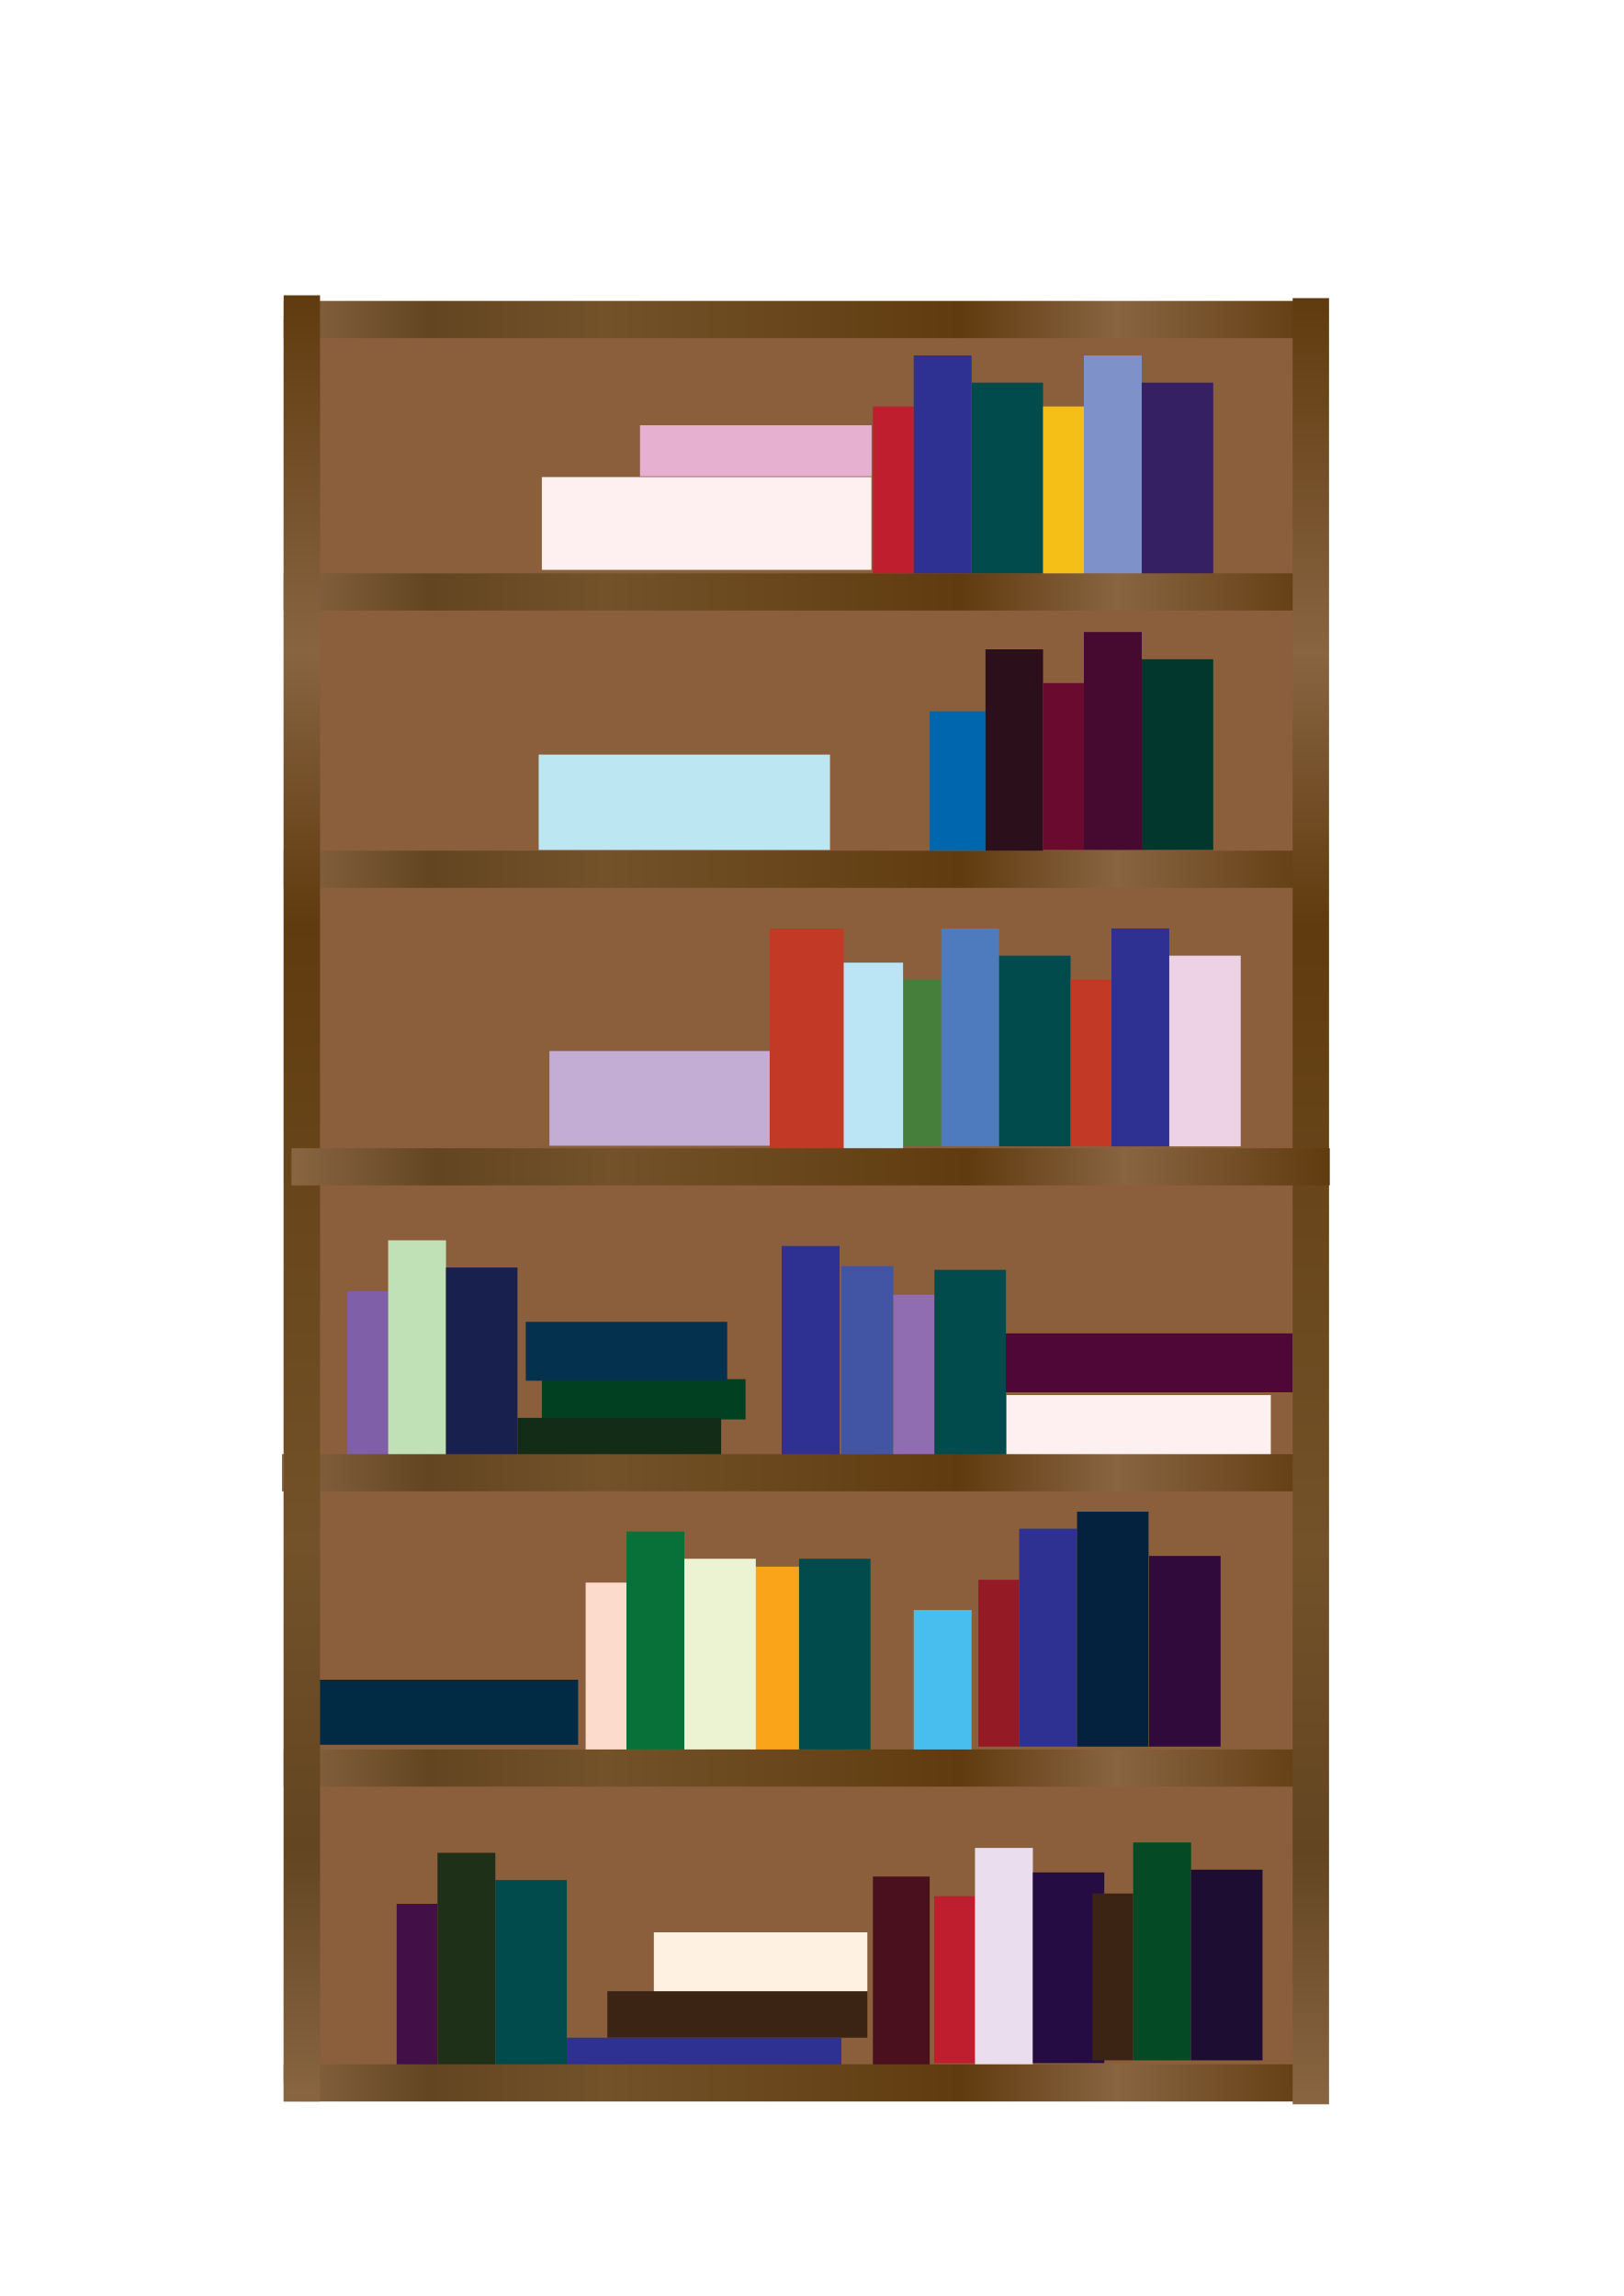
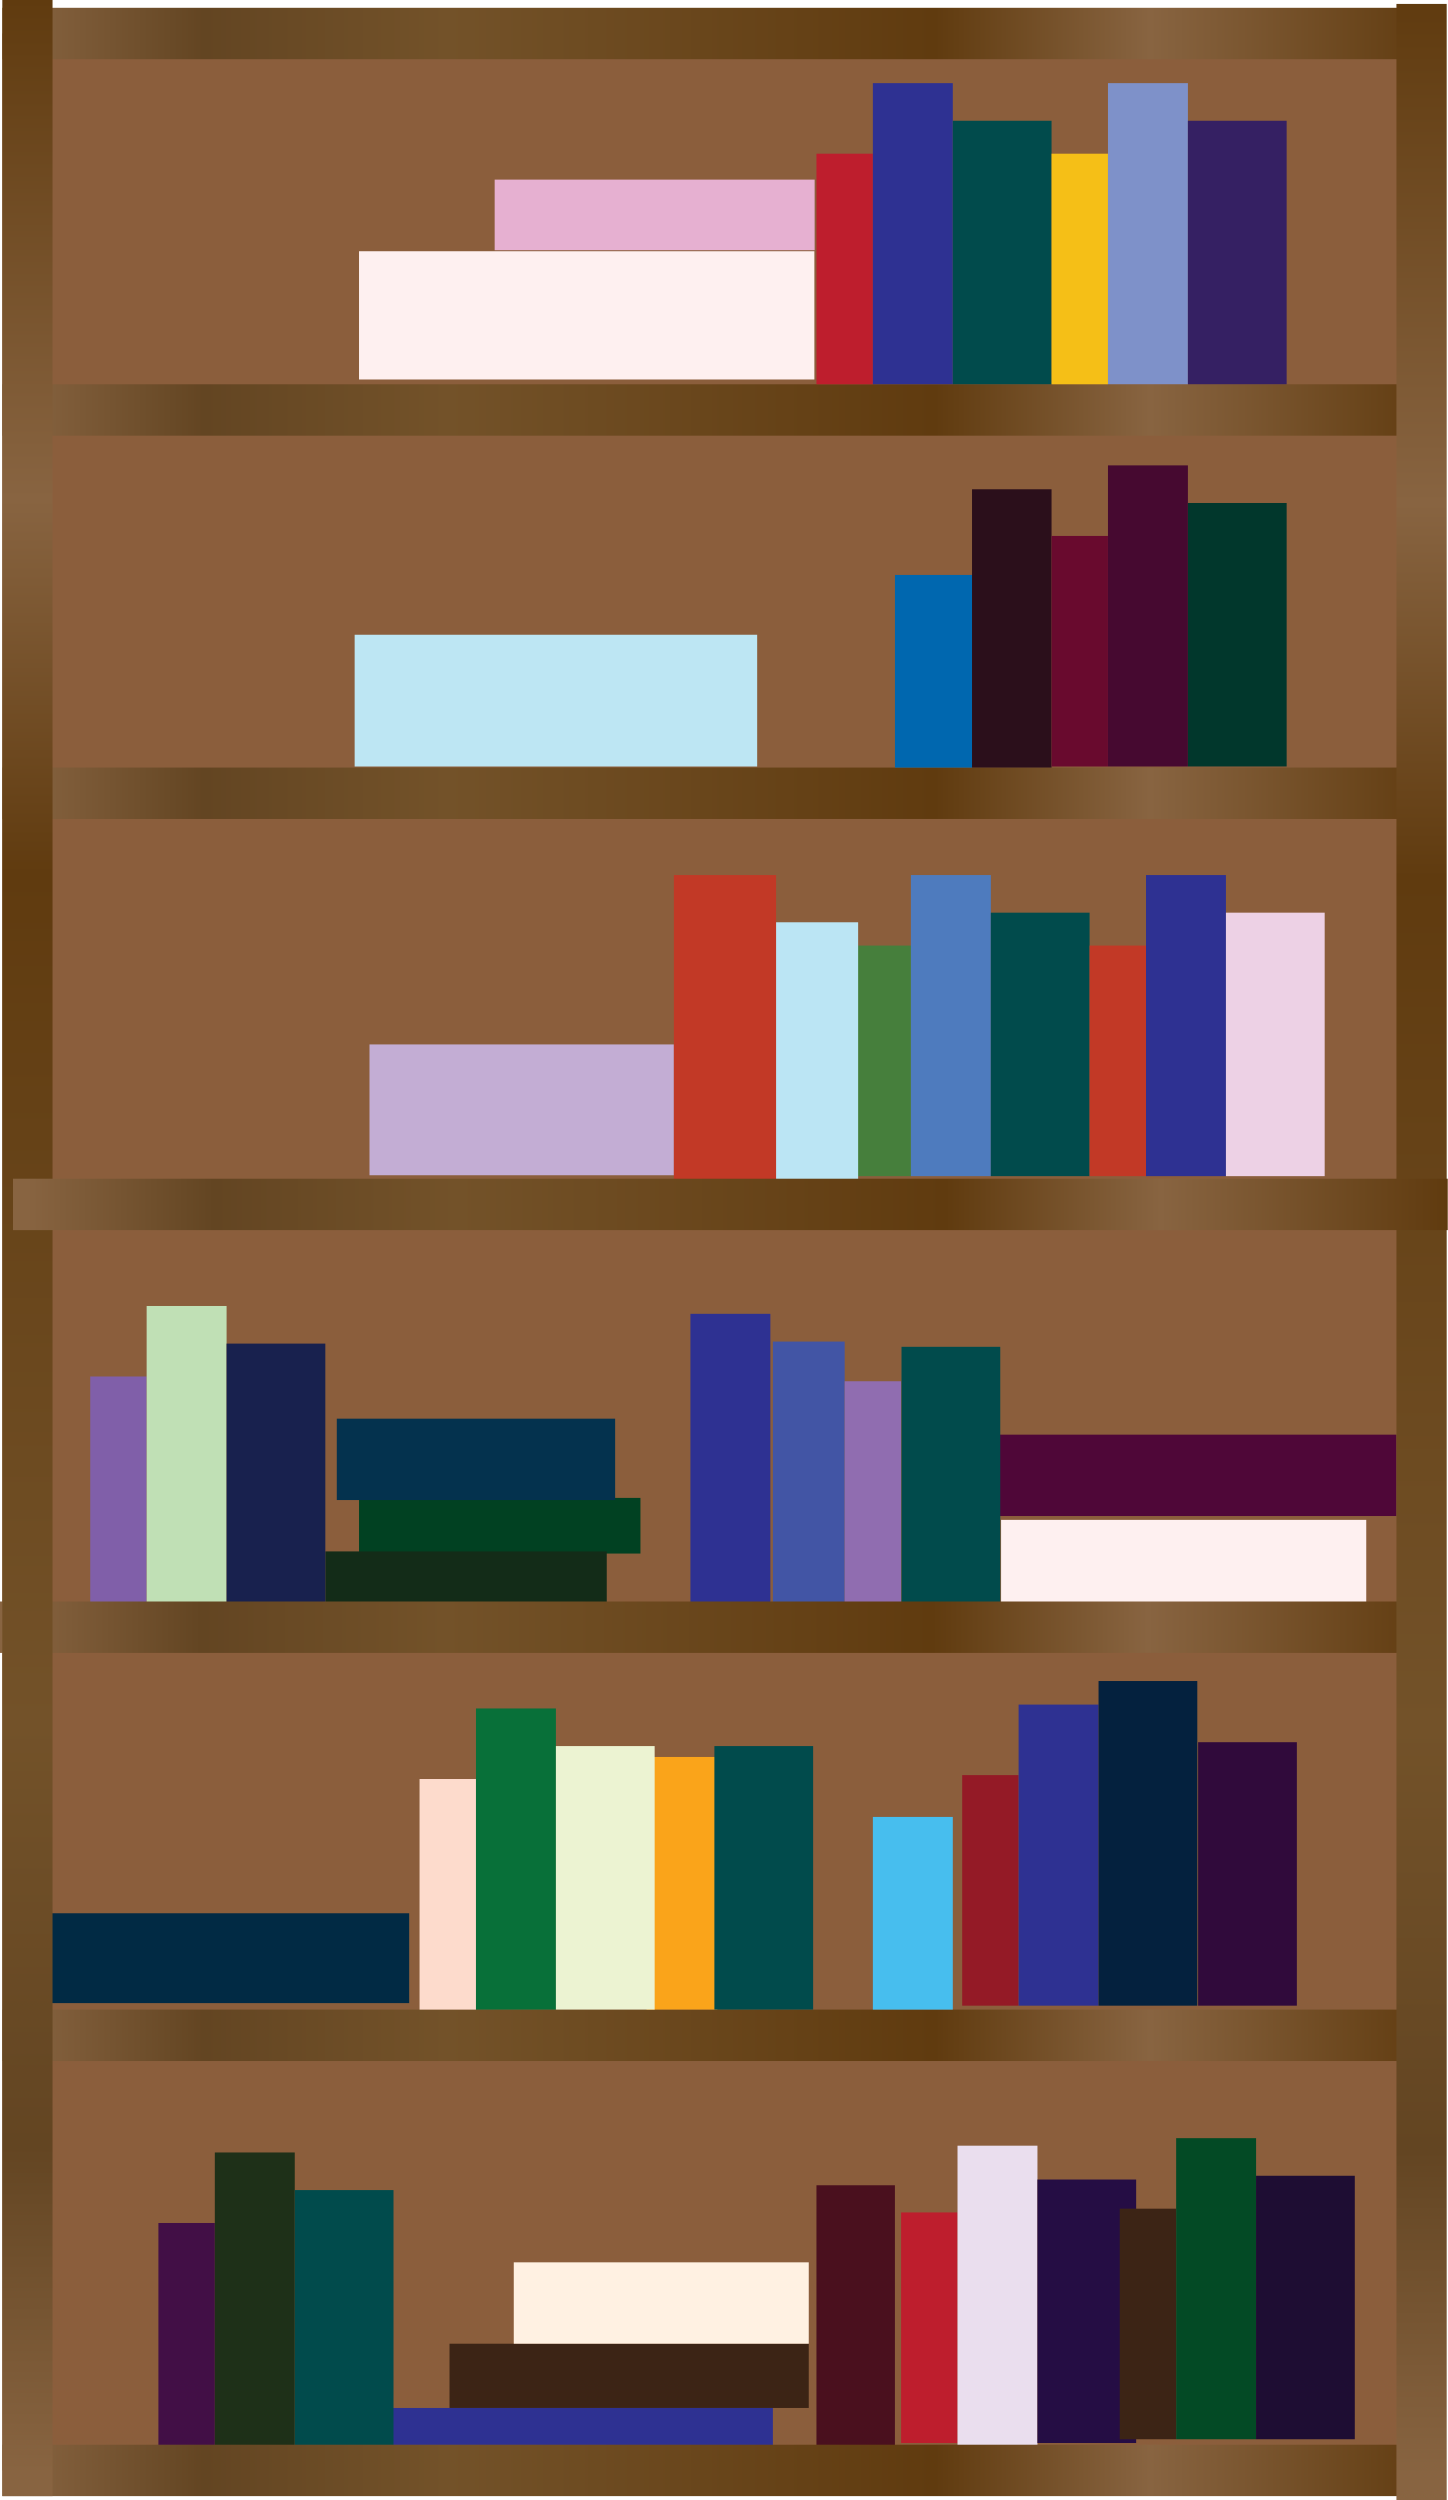
- <svg xmlns="http://www.w3.org/2000/svg" version="1.1" id="Layer_1" x="0px" y="0px" viewBox="0 0 595.28 841.89" style="enable-background:new 0 0 595.28 841.89;" xml:space="preserve">
-   <style type="text/css">
- 	.st0{fill:#8B5E3C;}
- 	.st1{fill:url(#SVGID_1_);}
- 	.st2{fill:url(#SVGID_2_);}
- 	.st3{fill:url(#SVGID_3_);}
- 	.st4{fill:#BE1E2D;}
- 	.st5{fill:#2E3192;}
- 	.st6{fill:#014B4C;}
- 	.st7{fill:#BDE6F3;}
- 	.st8{fill:#4F0738;}
- 	.st9{fill:#4255A5;}
- 	.st10{fill:#47BEEE;}
- 	.st11{fill:#3C2415;}
- 	.st12{fill:#FFF1E2;}
- 	.st13{fill:#4A101E;}
- 	.st14{fill:#FAA41A;}
- 	.st15{fill:#014122;}
- 	.st16{fill:#132C18;}
- 	.st17{fill:#04324E;}
- 	.st18{fill:#E6B0D1;}
- 	.st19{fill:#0067AF;}
- 	.st20{fill:#2B0F1B;}
- 	.st21{fill:#467F3C;}
- 	.st22{fill:#4E7BBE;}
- 	.st23{fill:#805FA9;}
- 	.st24{fill:#C0E0B5;}
- 	.st25{fill:#18214E;}
- 	.st26{fill:#906DB0;}
- 	.st27{fill:#420F46;}
- 	.st28{fill:#1E3018;}
- 	.st29{fill:#FDDBCC;}
- 	.st30{fill:#087039;}
- 	.st31{fill:#ECF3D2;}
- 	.st32{fill:#690A2E;}
- 	.st33{fill:#460930;}
- 	.st34{fill:#01372C;}
- 	.st35{fill:#C23926;}
- 	.st36{fill:#EDD1E5;}
- 	.st37{fill:#F5BF17;}
- 	.st38{fill:#7E91C9;}
- 	.st39{fill:#352063;}
- 	.st40{fill:#941A26;}
- 	.st41{fill:#04213E;}
- 	.st42{fill:#EADEEE;}
- 	.st43{fill:#250D44;}
- 	.st44{fill:#034A25;}
- 	.st45{fill:#1E0D33;}
- 	.st46{fill:#FEF0F0;}
- 	.st47{fill:#012A44;}
- 	.st48{fill:#C3ADD4;}
- 	.st49{fill:url(#SVGID_4_);}
- 	.st50{fill:url(#SVGID_5_);}
- 	.st51{fill:url(#SVGID_6_);}
- 	.st52{fill:url(#SVGID_7_);}
- 	.st53{fill:url(#SVGID_8_);}
- 	.st54{fill:#BBE5F4;}
- 	.st55{fill:#300A3B;}
- 	.st56{fill:url(#SVGID_9_);}
- </style>
-   <rect x="104" y="117.16" class="st0" width="380.68" height="646.59" />
-   <linearGradient id="SVGID_1_" gradientUnits="userSpaceOnUse" x1="104" y1="217.046" x2="484.682" y2="217.046">
-     <stop offset="5.618000e-03" style="stop-color:#886441" />
-     <stop offset="0.14" style="stop-color:#634522" />
-     <stop offset="0.309" style="stop-color:#735229" />
-     <stop offset="0.652" style="stop-color:#603B0F" />
-     <stop offset="0.803" style="stop-color:#886441" />
-     <stop offset="1" style="stop-color:#603B0F" />
-     <stop offset="1" style="stop-color:#5F4421" />
-   </linearGradient>
-   <rect x="104" y="210.23" class="st1" width="380.68" height="13.64" />
-   <linearGradient id="SVGID_2_" gradientUnits="userSpaceOnUse" x1="104" y1="318.75" x2="484.682" y2="318.75">
-     <stop offset="5.618000e-03" style="stop-color:#886441" />
-     <stop offset="0.14" style="stop-color:#634522" />
-     <stop offset="0.309" style="stop-color:#735229" />
-     <stop offset="0.652" style="stop-color:#603B0F" />
-     <stop offset="0.803" style="stop-color:#886441" />
-     <stop offset="1" style="stop-color:#603B0F" />
-     <stop offset="1" style="stop-color:#5F4421" />
-   </linearGradient>
-   <rect x="104" y="311.93" class="st2" width="380.68" height="13.64" />
-   <linearGradient id="SVGID_3_" gradientUnits="userSpaceOnUse" x1="104" y1="648.295" x2="484.682" y2="648.295">
-     <stop offset="5.618000e-03" style="stop-color:#886441" />
-     <stop offset="0.14" style="stop-color:#634522" />
-     <stop offset="0.309" style="stop-color:#735229" />
-     <stop offset="0.652" style="stop-color:#603B0F" />
-     <stop offset="0.803" style="stop-color:#886441" />
-     <stop offset="1" style="stop-color:#603B0F" />
-     <stop offset="1" style="stop-color:#5F4421" />
-   </linearGradient>
-   <rect x="104" y="641.48" class="st3" width="380.68" height="13.64" />
-   <rect x="320.02" y="149.05" class="st4" width="14.97" height="61.18" />
-   <rect x="334.99" y="130.33" class="st5" width="21.21" height="79.89" />
-   <rect x="356.2" y="140.31" class="st6" width="26.2" height="69.91" />
-   <rect x="197.49" y="276.69" class="st7" width="106.8" height="34.96" />
-   <rect x="368.23" y="488.93" class="st8" width="105.68" height="21.59" />
-   <rect x="308.46" y="464.23" class="st9" width="19.05" height="72.71" />
-   <rect x="334.99" y="590.36" class="st10" width="21.21" height="51.12" />
-   <rect x="222.66" y="730.13" class="st11" width="95.32" height="17.05" />
-   <rect x="203.35" y="747.18" class="st5" width="105.11" height="11.36" />
-   <rect x="239.71" y="708.54" class="st12" width="78.27" height="21.59" />
-   <rect x="320.02" y="688.09" class="st13" width="20.82" height="70.45" />
-   <rect x="274.94" y="574.45" class="st14" width="18.79" height="67.02" />
-   <rect x="198.65" y="505.71" class="st15" width="74.67" height="14.77" />
-   <rect x="189.71" y="519.91" class="st16" width="74.67" height="14.77" />
-   <rect x="192.75" y="484.69" class="st17" width="73.86" height="21.59" />
-   <rect x="234.64" y="155.93" class="st18" width="84.9" height="18.73" />
-   <rect x="340.85" y="260.82" class="st19" width="20.45" height="51.12" />
-   <rect x="361.3" y="238.09" class="st20" width="21.1" height="73.84" />
-   <rect x="330.11" y="359.16" class="st21" width="14.97" height="61.18" />
-   <rect x="345.08" y="340.45" class="st22" width="21.21" height="79.89" />
-   <rect x="366.29" y="350.43" class="st6" width="26.2" height="69.91" />
-   <rect x="127.33" y="473.5" class="st23" width="14.97" height="61.18" />
-   <rect x="142.3" y="454.79" class="st24" width="21.21" height="79.89" />
-   <rect x="163.51" y="464.77" class="st25" width="26.2" height="69.91" />
-   <rect x="327.51" y="474.76" class="st26" width="14.97" height="61.18" />
-   <rect x="286.58" y="456.87" class="st5" width="21.21" height="79.89" />
-   <rect x="342.59" y="465.62" class="st6" width="26.2" height="69.91" />
-   <rect x="145.42" y="698.1" class="st27" width="14.97" height="61.18" />
-   <rect x="160.39" y="679.39" class="st28" width="21.21" height="79.89" />
-   <rect x="181.6" y="689.37" class="st6" width="26.2" height="69.91" />
-   <rect x="214.71" y="580.3" class="st29" width="14.97" height="61.18" />
-   <rect x="229.68" y="561.58" class="st30" width="21.21" height="79.89" />
-   <rect x="250.89" y="571.56" class="st31" width="26.2" height="69.91" />
-   <rect x="382.4" y="250.47" class="st32" width="14.97" height="61.18" />
-   <rect x="397.37" y="231.75" class="st33" width="21.21" height="79.89" />
-   <rect x="418.58" y="241.73" class="st34" width="26.2" height="69.91" />
-   <rect x="392.49" y="359.16" class="st35" width="14.97" height="61.18" />
-   <rect x="407.46" y="340.45" class="st5" width="21.21" height="79.89" />
-   <rect x="428.67" y="350.43" class="st36" width="26.2" height="69.91" />
-   <rect x="382.4" y="149.05" class="st37" width="14.97" height="61.18" />
-   <rect x="397.37" y="130.33" class="st38" width="21.21" height="79.89" />
-   <rect x="418.58" y="140.31" class="st39" width="26.2" height="69.91" />
-   <rect x="358.69" y="579.26" class="st40" width="14.97" height="61.18" />
-   <rect x="373.66" y="560.55" class="st5" width="21.21" height="79.89" />
-   <rect x="394.87" y="554.3" class="st41" width="26.2" height="86.14" />
-   <rect x="342.48" y="695.3" class="st4" width="14.97" height="61.18" />
-   <rect x="357.45" y="677.59" class="st42" width="21.21" height="79.89" />
-   <rect x="378.65" y="686.57" class="st43" width="26.2" height="69.91" />
-   <rect x="400.49" y="694.3" class="st11" width="14.97" height="61.18" />
-   <rect x="415.46" y="675.59" class="st44" width="21.21" height="79.89" />
-   <rect x="436.66" y="685.57" class="st45" width="26.2" height="69.91" />
-   <rect x="198.65" y="174.93" class="st46" width="120.82" height="34.03" />
-   <rect x="115.07" y="615.92" class="st47" width="96.89" height="23.84" />
-   <rect x="369.01" y="511.54" class="st46" width="96.89" height="23.84" />
-   <rect x="201.43" y="385.39" class="st48" width="80.76" height="34.71" />
-   <linearGradient id="SVGID_4_" gradientUnits="userSpaceOnUse" x1="103.39" y1="540.015" x2="484.072" y2="540.015">
-     <stop offset="5.618000e-03" style="stop-color:#886441" />
-     <stop offset="0.14" style="stop-color:#634522" />
-     <stop offset="0.309" style="stop-color:#735229" />
-     <stop offset="0.652" style="stop-color:#603B0F" />
-     <stop offset="0.803" style="stop-color:#886441" />
-     <stop offset="1" style="stop-color:#603B0F" />
-     <stop offset="1" style="stop-color:#5F4421" />
-   </linearGradient>
-   <rect x="103.39" y="533.2" class="st49" width="380.68" height="13.64" />
-   <linearGradient id="SVGID_5_" gradientUnits="userSpaceOnUse" x1="104" y1="763.749" x2="484.682" y2="763.749">
-     <stop offset="5.618000e-03" style="stop-color:#886441" />
-     <stop offset="0.14" style="stop-color:#634522" />
-     <stop offset="0.309" style="stop-color:#735229" />
-     <stop offset="0.652" style="stop-color:#603B0F" />
-     <stop offset="0.803" style="stop-color:#886441" />
-     <stop offset="1" style="stop-color:#603B0F" />
-     <stop offset="1" style="stop-color:#5F4421" />
-   </linearGradient>
-   <rect x="104" y="756.93" class="st50" width="380.68" height="13.64" />
-   <linearGradient id="SVGID_6_" gradientUnits="userSpaceOnUse" x1="104" y1="117.157" x2="484.682" y2="117.157">
-     <stop offset="5.618000e-03" style="stop-color:#886441" />
-     <stop offset="0.14" style="stop-color:#634522" />
-     <stop offset="0.309" style="stop-color:#735229" />
-     <stop offset="0.652" style="stop-color:#603B0F" />
-     <stop offset="0.803" style="stop-color:#886441" />
-     <stop offset="1" style="stop-color:#603B0F" />
-     <stop offset="1" style="stop-color:#5F4421" />
-   </linearGradient>
-   <rect x="104" y="110.34" class="st51" width="380.68" height="13.64" />
-   <linearGradient id="SVGID_7_" gradientUnits="userSpaceOnUse" x1="-239.221" y1="420.984" x2="423.071" y2="420.984" gradientTransform="matrix(-1.836970e-16 -1 1 -1.836970e-16 -310.3182 531.3451)">
-     <stop offset="5.618000e-03" style="stop-color:#886441" />
-     <stop offset="0.14" style="stop-color:#634522" />
-     <stop offset="0.309" style="stop-color:#735229" />
-     <stop offset="0.652" style="stop-color:#603B0F" />
-     <stop offset="0.803" style="stop-color:#886441" />
-     <stop offset="1" style="stop-color:#603B0F" />
-     <stop offset="1" style="stop-color:#5F4421" />
-   </linearGradient>
-   <polygon class="st52" points="117.33,108.27 117.33,770.57 104,770.57 104,108.27 " />
-   <linearGradient id="SVGID_8_" gradientUnits="userSpaceOnUse" x1="-240.254" y1="790.895" x2="422.038" y2="790.895" gradientTransform="matrix(-1.836970e-16 -1 1 -1.836970e-16 -310.3182 531.3451)">
-     <stop offset="5.618000e-03" style="stop-color:#886441" />
-     <stop offset="0.14" style="stop-color:#634522" />
-     <stop offset="0.309" style="stop-color:#735229" />
-     <stop offset="0.652" style="stop-color:#603B0F" />
-     <stop offset="0.803" style="stop-color:#886441" />
-     <stop offset="1" style="stop-color:#603B0F" />
-     <stop offset="1" style="stop-color:#5F4421" />
-   </linearGradient>
-   <polygon class="st53" points="487.24,109.31 487.24,771.6 473.91,771.6 473.91,109.31 " />
-   <rect x="304.88" y="352.98" class="st54" width="26.2" height="69.91" />
-   <rect x="292.94" y="571.56" class="st6" width="26.2" height="69.91" />
-   <rect x="421.29" y="570.53" class="st55" width="26.2" height="69.91" />
-   <rect x="282.19" y="340.45" class="st35" width="27.12" height="81.36" />
-   <linearGradient id="SVGID_9_" gradientUnits="userSpaceOnUse" x1="106.841" y1="427.841" x2="487.523" y2="427.841">
-     <stop offset="5.618000e-03" style="stop-color:#886441" />
-     <stop offset="0.14" style="stop-color:#634522" />
-     <stop offset="0.309" style="stop-color:#735229" />
-     <stop offset="0.652" style="stop-color:#603B0F" />
-     <stop offset="0.803" style="stop-color:#886441" />
-     <stop offset="1" style="stop-color:#603B0F" />
-     <stop offset="1" style="stop-color:#5F4421" />
-   </linearGradient>
-   <rect x="106.84" y="421.02" class="st56" width="380.68" height="13.64" />
+ <svg xmlns="http://www.w3.org/2000/svg" xmlns:xlink="http://www.w3.org/1999/xlink" viewBox="0 0 384.13 663.33">
+   <defs>
+     <style>.cls-1{fill:#8b5e3c;}.cls-2{fill:url(#linear-gradient);}.cls-3{fill:url(#linear-gradient-2);}.cls-4{fill:url(#linear-gradient-3);}.cls-5{fill:#be1e2d;}.cls-6{fill:#2e3192;}.cls-7{fill:#014b4c;}.cls-8{fill:#bde6f3;}.cls-9{fill:#4f0738;}.cls-10{fill:#4255a5;}.cls-11{fill:#47beee;}.cls-12{fill:#3c2415;}.cls-13{fill:#fff1e2;}.cls-14{fill:#4a101e;}.cls-15{fill:#faa41a;}.cls-16{fill:#014122;}.cls-17{fill:#132c18;}.cls-18{fill:#04324e;}.cls-19{fill:#e6b0d1;}.cls-20{fill:#0067af;}.cls-21{fill:#2b0f1b;}.cls-22{fill:#467f3c;}.cls-23{fill:#4e7bbe;}.cls-24{fill:#805fa9;}.cls-25{fill:#c0e0b5;}.cls-26{fill:#18214e;}.cls-27{fill:#906db0;}.cls-28{fill:#420f46;}.cls-29{fill:#1e3018;}.cls-30{fill:#fddbcc;}.cls-31{fill:#087039;}.cls-32{fill:#ecf3d2;}.cls-33{fill:#690a2e;}.cls-34{fill:#460930;}.cls-35{fill:#01372c;}.cls-36{fill:#c23926;}.cls-37{fill:#edd1e5;}.cls-38{fill:#f5bf17;}.cls-39{fill:#7e91c9;}.cls-40{fill:#352063;}.cls-41{fill:#941a26;}.cls-42{fill:#04213e;}.cls-43{fill:#eadeee;}.cls-44{fill:#250d44;}.cls-45{fill:#034a25;}.cls-46{fill:#1e0d33;}.cls-47{fill:#fef0f0;}.cls-48{fill:#012a44;}.cls-49{fill:#c3add4;}.cls-50{fill:url(#linear-gradient-4);}.cls-51{fill:url(#linear-gradient-5);}.cls-52{fill:url(#linear-gradient-6);}.cls-53{fill:url(#linear-gradient-7);}.cls-54{fill:url(#linear-gradient-8);}.cls-55{fill:#bbe5f4;}.cls-56{fill:#300a3b;}.cls-57{fill:url(#linear-gradient-9);}</style>
+     <linearGradient id="linear-gradient" x1="0.61" y1="516.57" x2="381.29" y2="516.57" gradientTransform="matrix(1, 0, 0, -1, 0, 625.35)" gradientUnits="userSpaceOnUse">
+       <stop offset="0.01" stop-color="#886441" />
+       <stop offset="0.14" stop-color="#634522" />
+       <stop offset="0.31" stop-color="#735229" />
+       <stop offset="0.65" stop-color="#603b0f" />
+       <stop offset="0.8" stop-color="#886441" />
+       <stop offset="1" stop-color="#603b0f" />
+       <stop offset="1" stop-color="#5f4421" />
+     </linearGradient>
+     <linearGradient id="linear-gradient-2" x1="0.61" y1="414.87" x2="381.29" y2="414.87" xlink:href="#linear-gradient" />
+     <linearGradient id="linear-gradient-3" x1="0.61" y1="85.32" x2="381.29" y2="85.32" xlink:href="#linear-gradient" />
+     <linearGradient id="linear-gradient-4" x1="0" y1="193.6" x2="380.68" y2="193.6" xlink:href="#linear-gradient" />
+     <linearGradient id="linear-gradient-5" x1="0.61" y1="-30.13" x2="381.29" y2="-30.13" xlink:href="#linear-gradient" />
+     <linearGradient id="linear-gradient-6" x1="0.61" y1="616.46" x2="381.29" y2="616.46" xlink:href="#linear-gradient" />
+     <linearGradient id="linear-gradient-7" x1="-342.61" y1="312.64" x2="319.69" y2="312.64" gradientTransform="matrix(0, -1, -1, 0, 319.91, 319.69)" xlink:href="#linear-gradient" />
+     <linearGradient id="linear-gradient-8" x1="-343.64" y1="-57.27" x2="318.65" y2="-57.27" gradientTransform="matrix(0, -1, -1, 0, 319.91, 319.69)" xlink:href="#linear-gradient" />
+     <linearGradient id="linear-gradient-9" x1="3.45" y1="305.78" x2="384.13" y2="305.78" xlink:href="#linear-gradient" />
+   </defs>
+   <g id="Layer_2" data-name="Layer 2">
+     <g id="Layer_1-2" data-name="Layer 1">
+       <rect class="cls-1" x="0.61" y="8.89" width="380.68" height="646.59" />
+       <rect class="cls-2" x="0.61" y="101.96" width="380.68" height="13.64" />
+       <rect class="cls-3" x="0.61" y="203.66" width="380.68" height="13.64" />
+       <rect class="cls-4" x="0.61" y="533.21" width="380.68" height="13.64" />
+       <rect class="cls-5" x="216.63" y="40.78" width="14.97" height="61.18" />
+       <rect class="cls-6" x="231.6" y="22.06" width="21.21" height="79.89" />
+       <rect class="cls-7" x="252.81" y="32.04" width="26.2" height="69.91" />
+       <rect class="cls-8" x="94.1" y="168.42" width="106.8" height="34.96" />
+       <rect class="cls-9" x="264.84" y="380.66" width="105.68" height="21.59" />
+       <rect class="cls-10" x="205.07" y="355.96" width="19.05" height="72.71" />
+       <rect class="cls-11" x="231.6" y="482.09" width="21.21" height="51.12" />
+       <rect class="cls-12" x="119.27" y="621.86" width="95.32" height="17.05" />
+       <rect class="cls-6" x="99.96" y="638.91" width="105.11" height="11.36" />
+       <rect class="cls-13" x="136.32" y="600.27" width="78.27" height="21.59" />
+       <rect class="cls-14" x="216.63" y="579.82" width="20.82" height="70.45" />
+       <rect class="cls-15" x="171.55" y="466.18" width="18.79" height="67.02" />
+       <rect class="cls-16" x="95.26" y="397.44" width="74.67" height="14.77" />
+       <rect class="cls-17" x="86.32" y="411.64" width="74.67" height="14.77" />
+       <rect class="cls-18" x="89.36" y="376.42" width="73.86" height="21.59" />
+       <rect class="cls-19" x="131.25" y="47.66" width="84.9" height="18.73" />
+       <rect class="cls-20" x="237.46" y="152.55" width="20.45" height="51.12" />
+       <rect class="cls-21" x="257.91" y="129.82" width="21.1" height="73.84" />
+       <rect class="cls-22" x="226.72" y="250.89" width="14.97" height="61.18" />
+       <rect class="cls-23" x="241.69" y="232.18" width="21.21" height="79.89" />
+       <rect class="cls-7" x="262.9" y="242.16" width="26.2" height="69.91" />
+       <rect class="cls-24" x="23.94" y="365.23" width="14.97" height="61.18" />
+       <rect class="cls-25" x="38.91" y="346.52" width="21.21" height="79.89" />
+       <rect class="cls-26" x="60.12" y="356.5" width="26.2" height="69.91" />
+       <rect class="cls-27" x="224.12" y="366.49" width="14.97" height="61.18" />
+       <rect class="cls-6" x="183.19" y="348.6" width="21.21" height="79.89" />
+       <rect class="cls-7" x="239.2" y="357.35" width="26.2" height="69.91" />
+       <rect class="cls-28" x="42.03" y="589.83" width="14.97" height="61.18" />
+       <rect class="cls-29" x="57" y="571.12" width="21.21" height="79.89" />
+       <rect class="cls-7" x="78.21" y="581.1" width="26.2" height="69.91" />
+       <rect class="cls-30" x="111.32" y="472.03" width="14.97" height="61.18" />
+       <rect class="cls-31" x="126.29" y="453.31" width="21.21" height="79.89" />
+       <rect class="cls-32" x="147.5" y="463.29" width="26.2" height="69.91" />
+       <rect class="cls-33" x="279.01" y="142.2" width="14.97" height="61.18" />
+       <rect class="cls-34" x="293.98" y="123.48" width="21.21" height="79.89" />
+       <rect class="cls-35" x="315.19" y="133.46" width="26.2" height="69.91" />
+       <rect class="cls-36" x="289.1" y="250.89" width="14.97" height="61.18" />
+       <rect class="cls-6" x="304.07" y="232.18" width="21.21" height="79.89" />
+       <rect class="cls-37" x="325.28" y="242.16" width="26.2" height="69.91" />
+       <rect class="cls-38" x="279.01" y="40.78" width="14.97" height="61.18" />
+       <rect class="cls-39" x="293.98" y="22.06" width="21.21" height="79.89" />
+       <rect class="cls-40" x="315.19" y="32.04" width="26.2" height="69.91" />
+       <rect class="cls-41" x="255.3" y="470.99" width="14.97" height="61.18" />
+       <rect class="cls-6" x="270.27" y="452.28" width="21.21" height="79.89" />
+       <rect class="cls-42" x="291.48" y="446.03" width="26.2" height="86.14" />
+       <rect class="cls-5" x="239.09" y="587.03" width="14.97" height="61.18" />
+       <rect class="cls-43" x="254.06" y="569.32" width="21.21" height="79.89" />
+       <rect class="cls-44" x="275.26" y="578.3" width="26.2" height="69.91" />
+       <rect class="cls-12" x="297.1" y="586.03" width="14.97" height="61.18" />
+       <rect class="cls-45" x="312.07" y="567.32" width="21.21" height="79.89" />
+       <rect class="cls-46" x="333.27" y="577.3" width="26.2" height="69.91" />
+       <rect class="cls-47" x="95.26" y="66.66" width="120.82" height="34.03" />
+       <rect class="cls-48" x="11.68" y="507.65" width="96.89" height="23.84" />
+       <rect class="cls-47" x="265.62" y="403.27" width="96.89" height="23.84" />
+       <rect class="cls-49" x="98.04" y="277.12" width="80.76" height="34.71" />
+       <rect class="cls-50" y="424.93" width="380.68" height="13.64" />
+       <rect class="cls-51" x="0.61" y="648.66" width="380.68" height="13.64" />
+       <rect class="cls-52" x="0.61" y="2.07" width="380.68" height="13.64" />
+       <polygon class="cls-53" points="13.94 0 13.94 662.3 0.61 662.3 0.61 0 13.94 0" />
+       <polygon class="cls-54" points="383.85 1.04 383.85 663.33 370.52 663.33 370.52 1.04 383.85 1.04" />
+       <rect class="cls-55" x="201.49" y="244.71" width="26.2" height="69.91" />
+       <rect class="cls-7" x="189.55" y="463.29" width="26.2" height="69.91" />
+       <rect class="cls-56" x="317.9" y="462.26" width="26.2" height="69.91" />
+       <rect class="cls-36" x="178.8" y="232.18" width="27.12" height="81.36" />
+       <rect class="cls-57" x="3.45" y="312.75" width="380.68" height="13.64" />
+     </g>
+   </g>
</svg>
